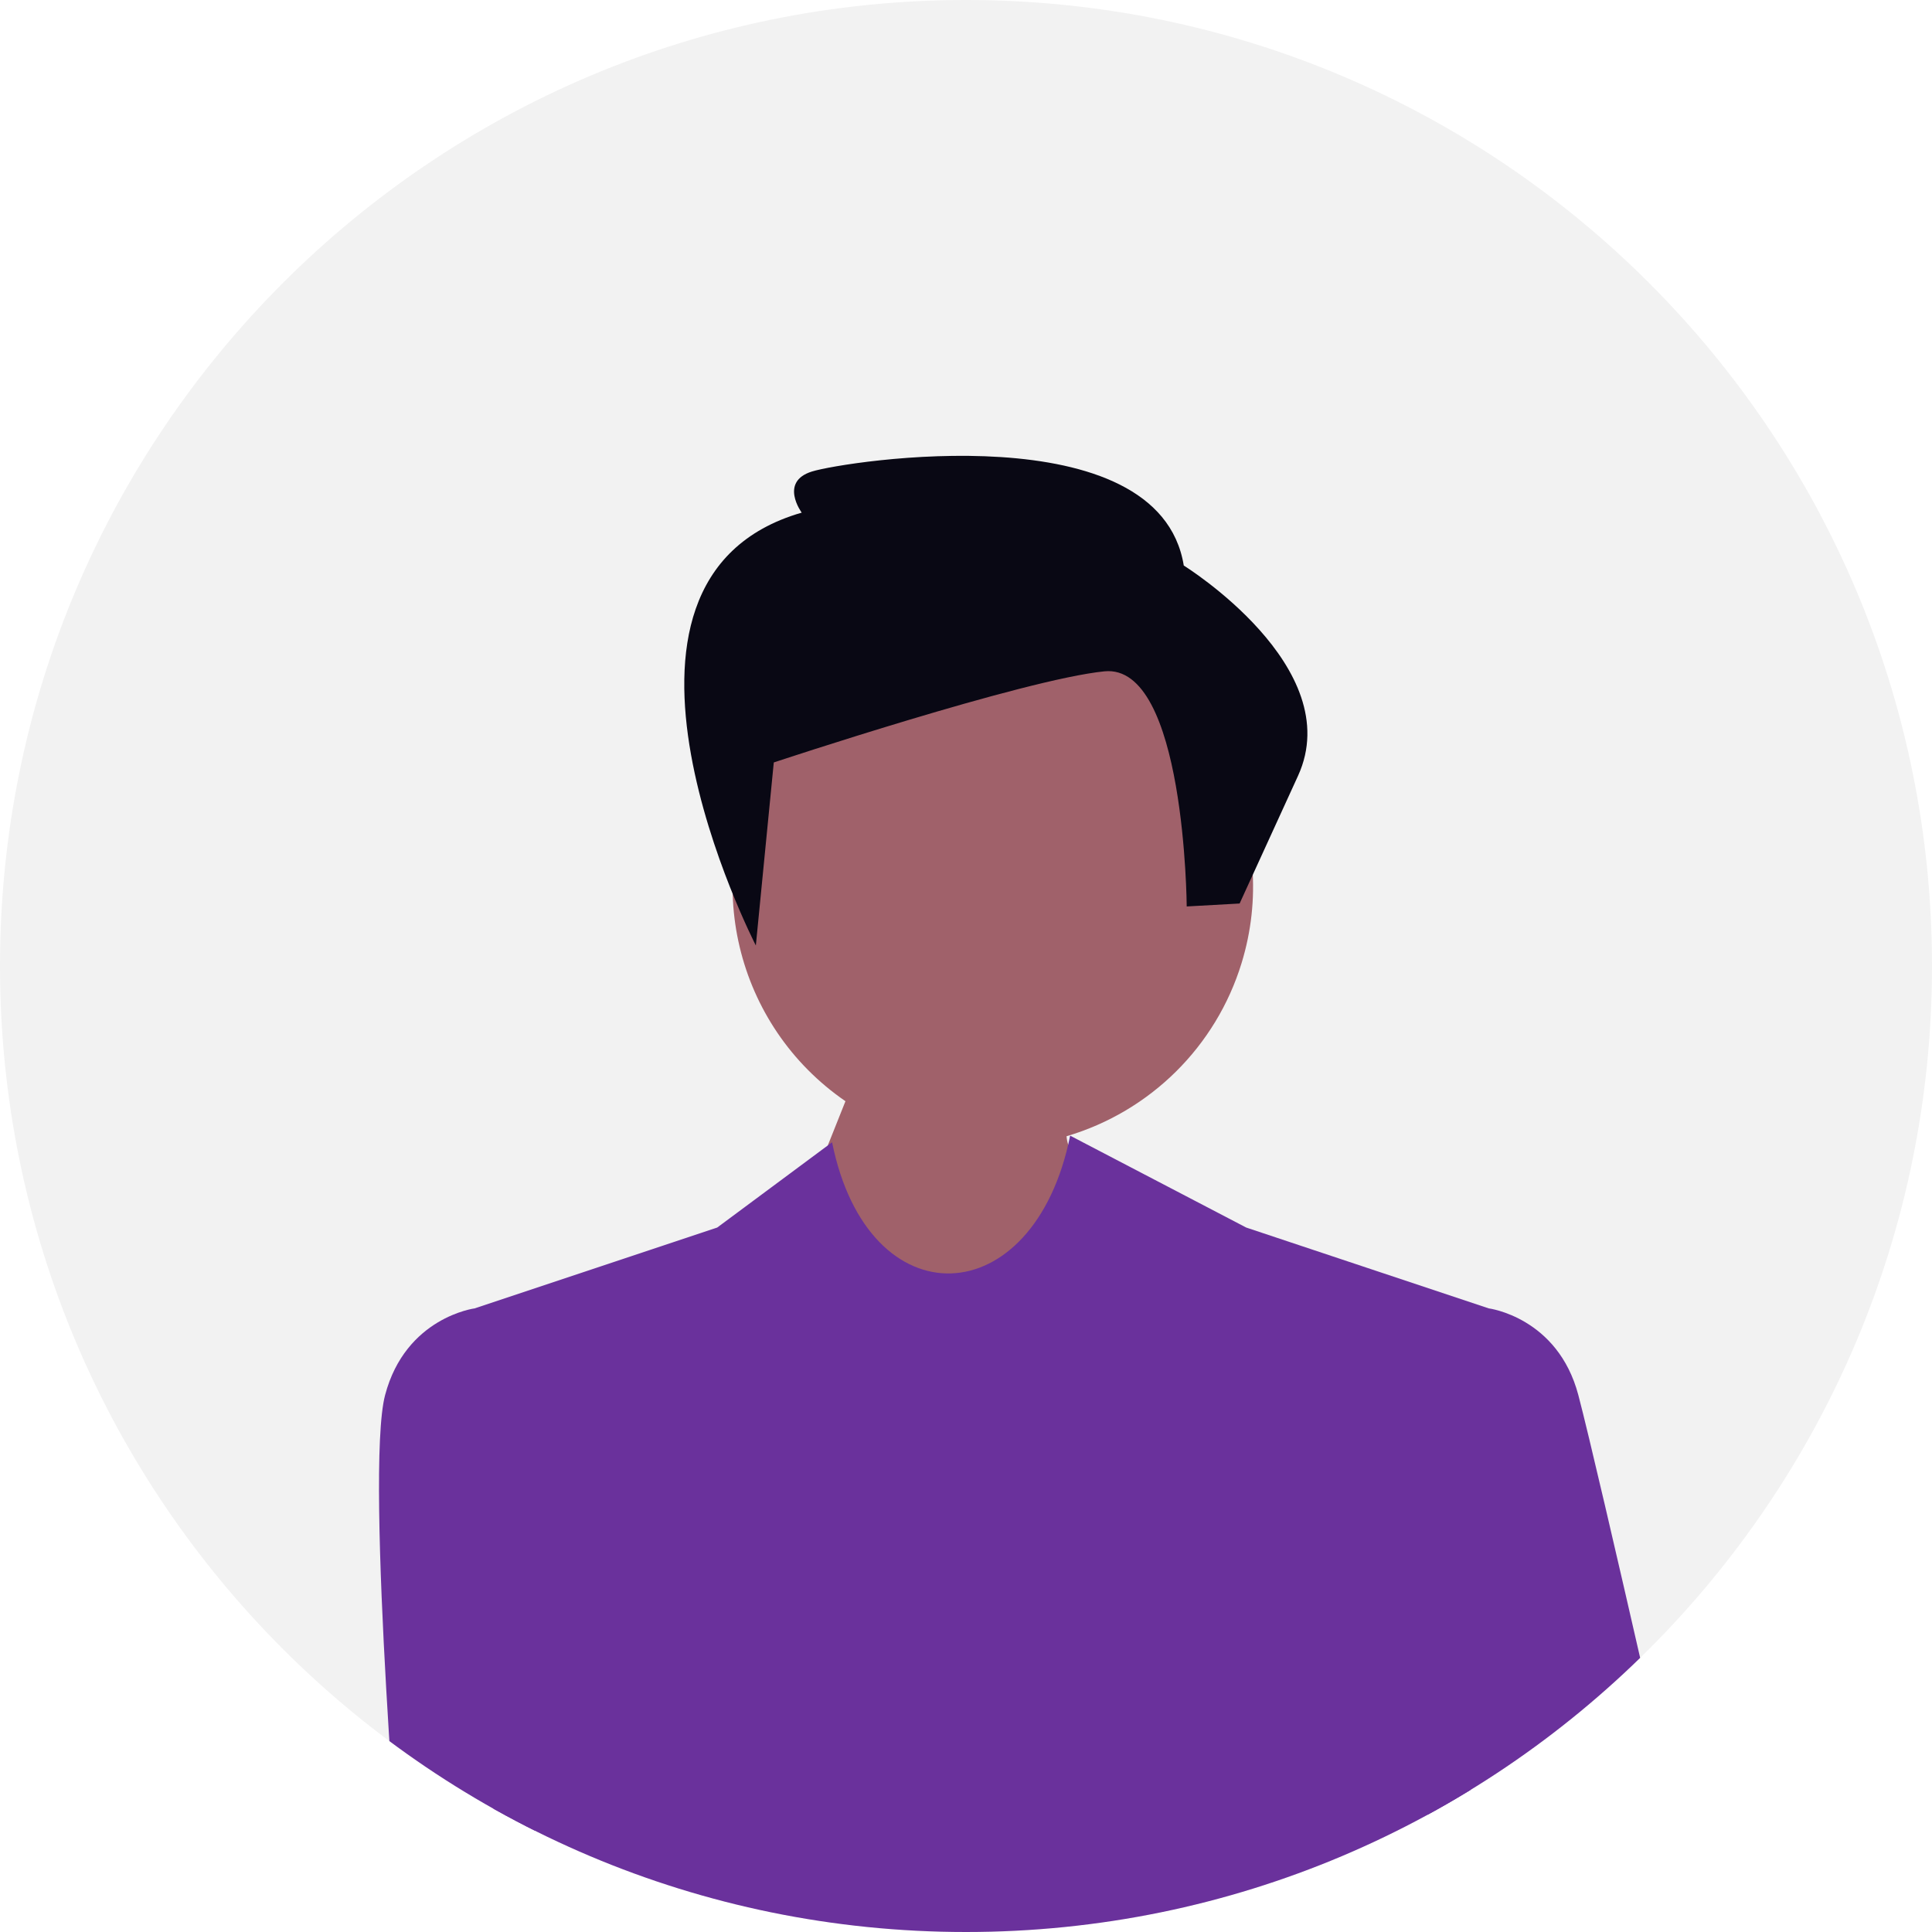
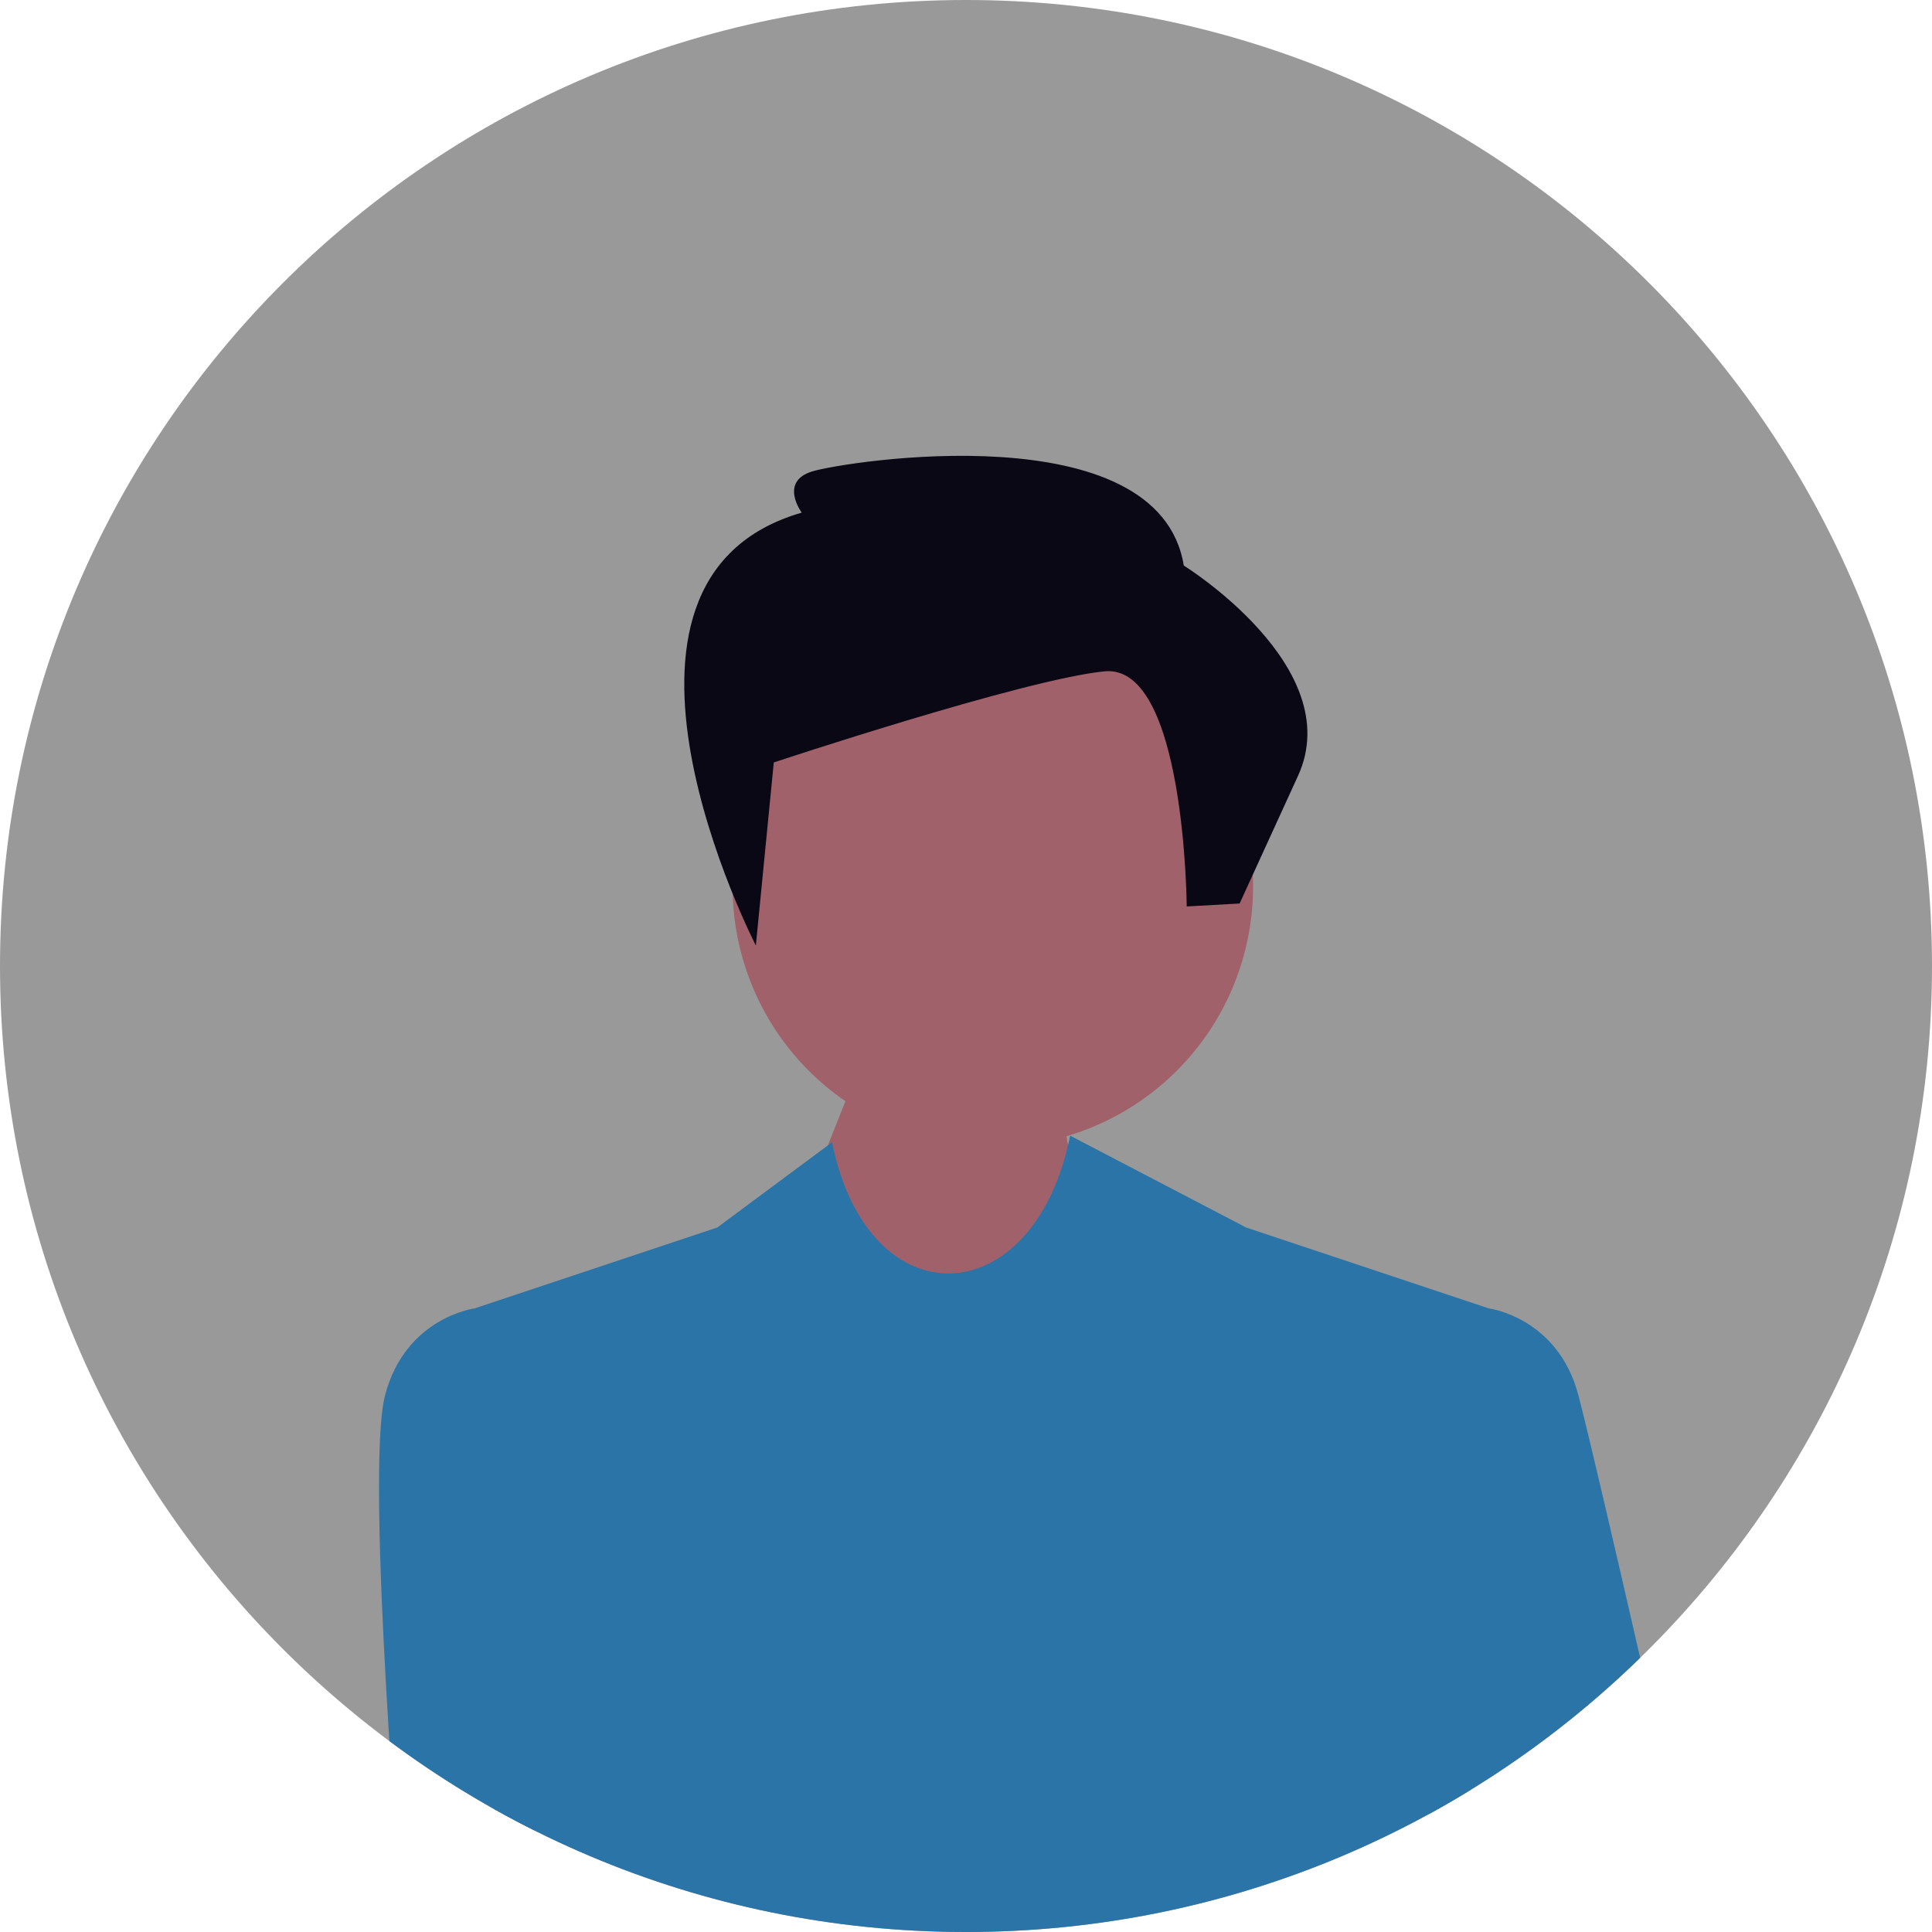
<svg xmlns="http://www.w3.org/2000/svg" width="640" height="640" viewBox="0 0 640 640" role="img" artist="Katerina Limpitsouni" source="https://undraw.co/">
  <defs>
    <clipPath id="a-221">
      <circle cx="320" cy="320" r="320" transform="translate(-6887 -15230)" fill="none" stroke="#707070" stroke-width="1" />
    </clipPath>
  </defs>
  <g transform="translate(-640 -220)">
-     <circle cx="320" cy="320" r="320" transform="translate(640 220)" fill="#f2f2f2" />
+     <circle cx="320" cy="320" r="320" transform="translate(640 220)" fill="#999" />
    <g transform="translate(7527 15450)" clip-path="url(#a-221)">
      <g transform="translate(-7107 -15079)">
        <path d="M631.3,168a86.2,86.2,0,1,0-131.232,45.789L447.449,345.682l258.486-21.906s-130.944-70.3-132.623-98.389A86.112,86.112,0,0,0,631.3,168Z" fill="#a0616a" />
-         <path d="M693.129,291.664l20.021-9.249s22.872,2.916,29.694,28.721,37.97,164.049,37.97,164.049,18.247,18.007,7.789,42.838c0,0,3.643,27.5-7.789,31.643s-88.021,63.265-88.021,63.265l.337-321.266Z" fill="#6A319C" />
-         <path d="M632.829,255.642,574.5,225.2c-11.934,59.384-66.926,61.574-78.86,2.191l-38.058,28.251-80.321,26.773,11.683,311.424,163.034-.47.012.47H701.467L713.15,282.415l-80.321-26.773Z" fill="#6A319C" />
-         <path d="M397.284,291.664l-20.021-9.249s-22.872,2.916-29.694,28.721,5.841,175,5.841,175-18.247,18.007-7.789,42.838c0,0-3.643,27.5,7.789,31.643s43.873,5.974,43.873,5.974V291.664Z" fill="#6A319C" />
+         <path d="M693.129,291.664l20.021-9.249s22.872,2.916,29.694,28.721,37.97,164.049,37.97,164.049,18.247,18.007,7.789,42.838c0,0,3.643,27.5-7.789,31.643s-88.021,63.265-88.021,63.265l.337-321.266Z" fill="#2B74A8" />
+         <path d="M632.829,255.642,574.5,225.2c-11.934,59.384-66.926,61.574-78.86,2.191l-38.058,28.251-80.321,26.773,11.683,311.424,163.034-.47.012.47H701.467L713.15,282.415l-80.321-26.773Z" fill="#2B74A8" />
+         <path d="M397.284,291.664l-20.021-9.249s-22.872,2.916-29.694,28.721,5.841,175,5.841,175-18.247,18.007-7.789,42.838c0,0-3.643,27.5,7.789,31.643s43.873,5.974,43.873,5.974V291.664Z" fill="#2B74A8" />
        <path d="M476.326,101.572l-5.943,60.63S408.019,41.194,485.575,18.818c0,0-7.553-10.227,3.408-13.63S603.857-14.532,612.14,36.342c0,0,54.285,33.645,37.856,69.642L630.639,148.3l-17.524.974s-.494-80.569-27.26-77.887S476.326,101.572,476.326,101.572Z" fill="#090814" />
      </g>
    </g>
  </g>
</svg>
